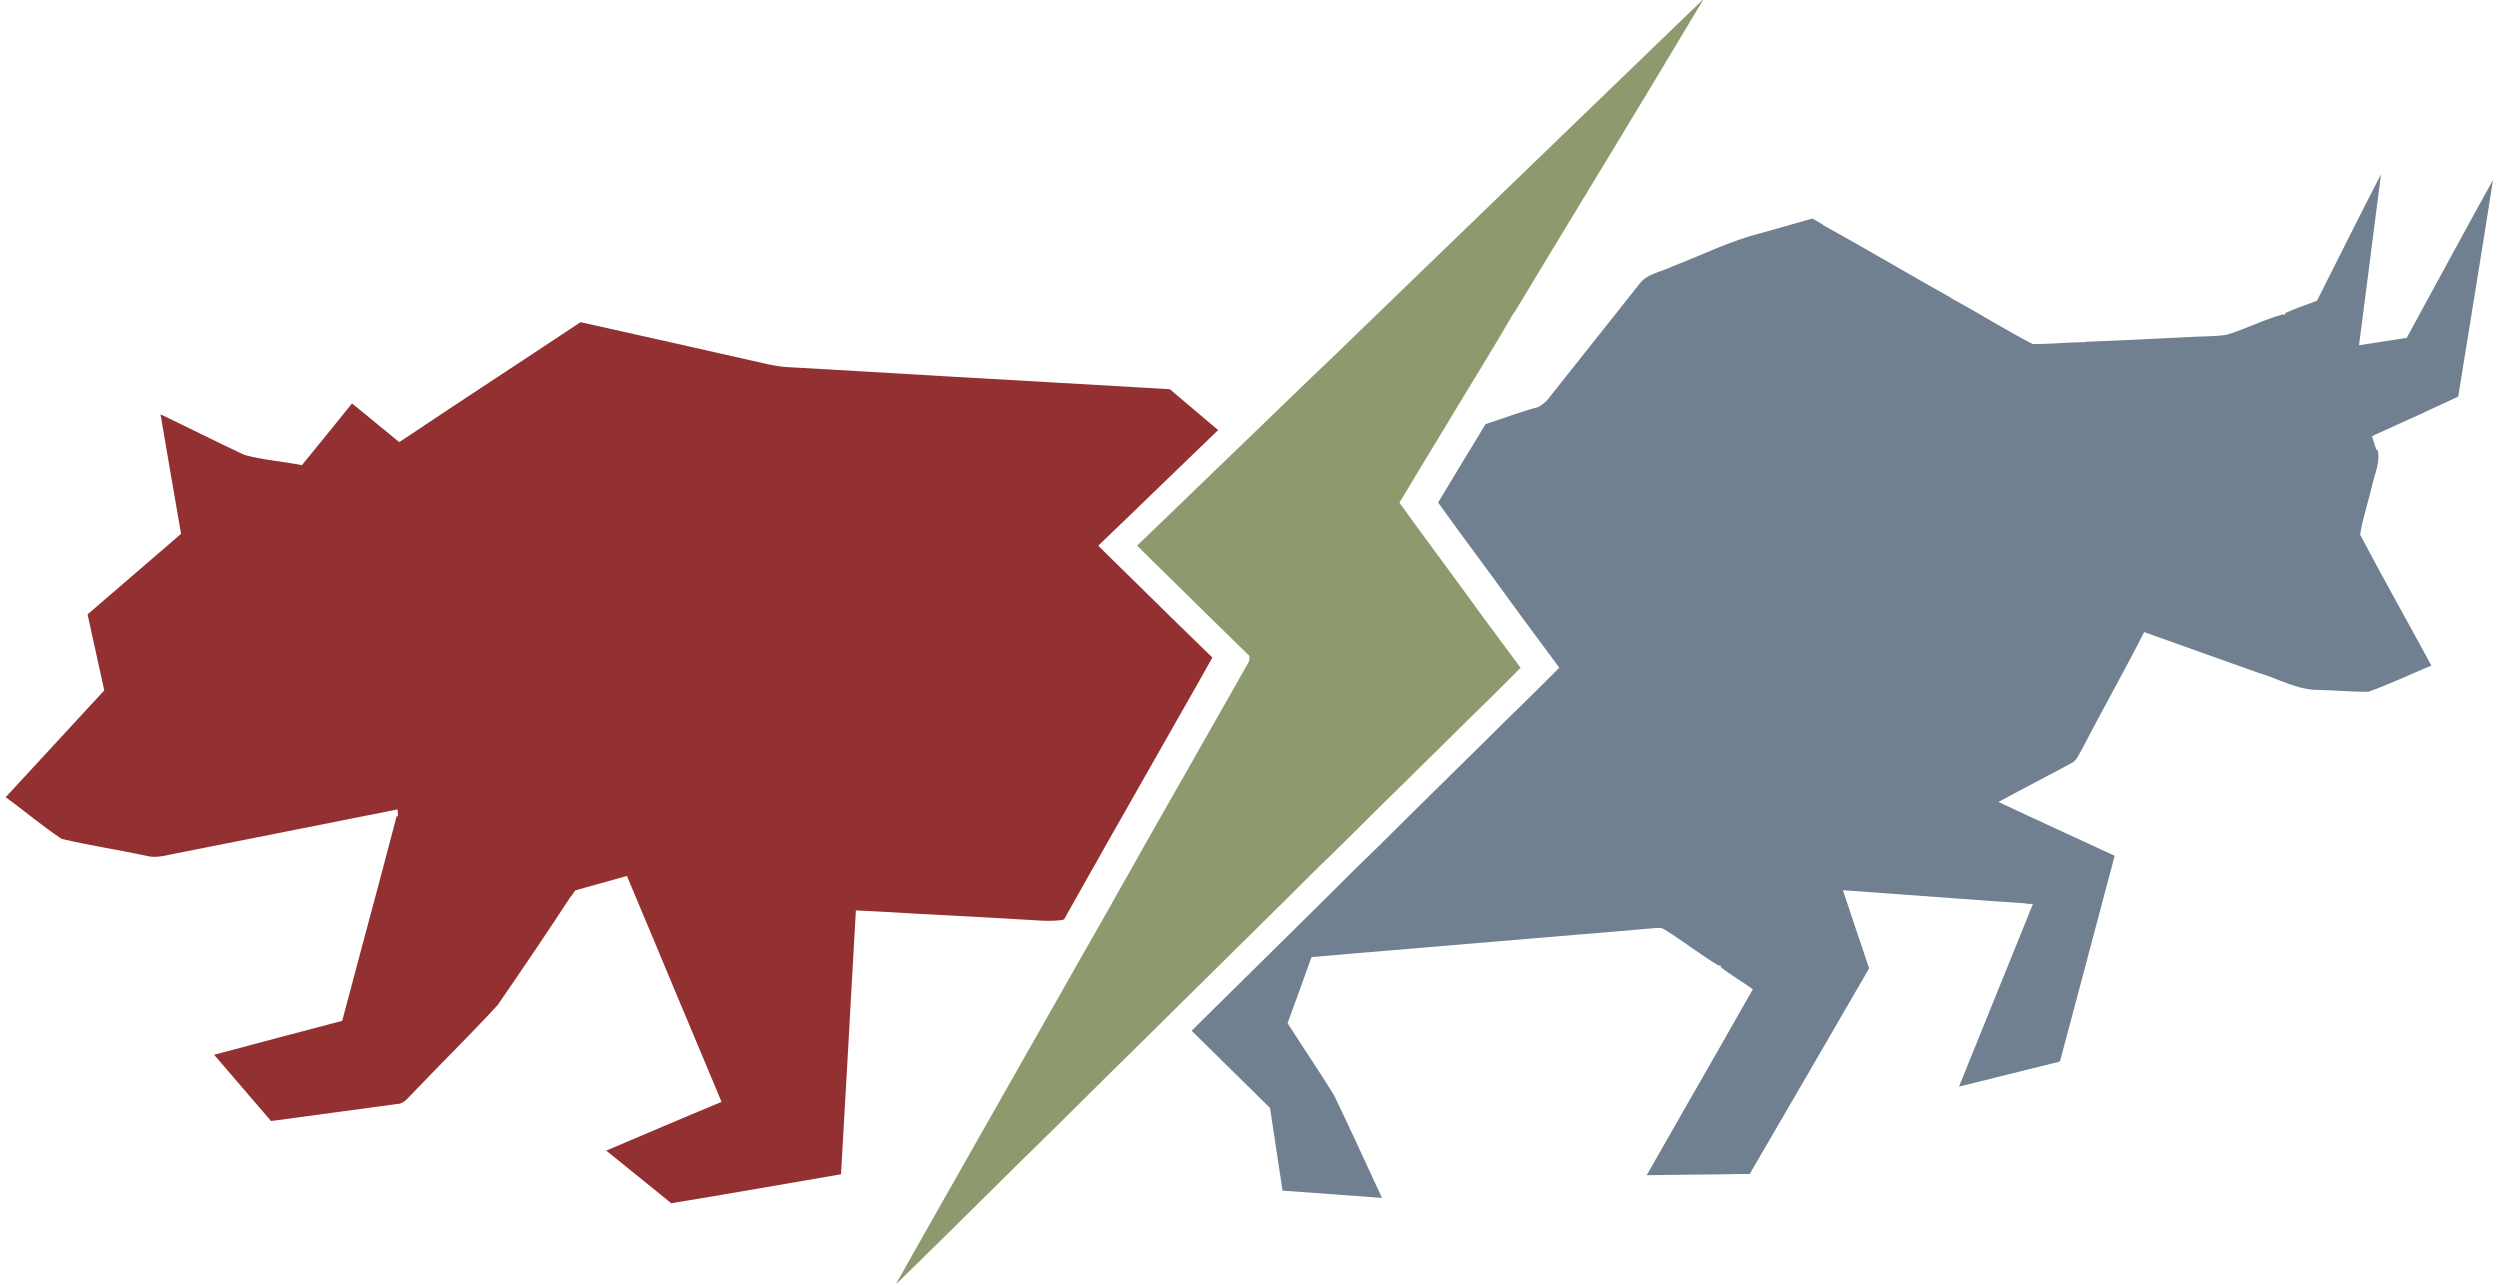
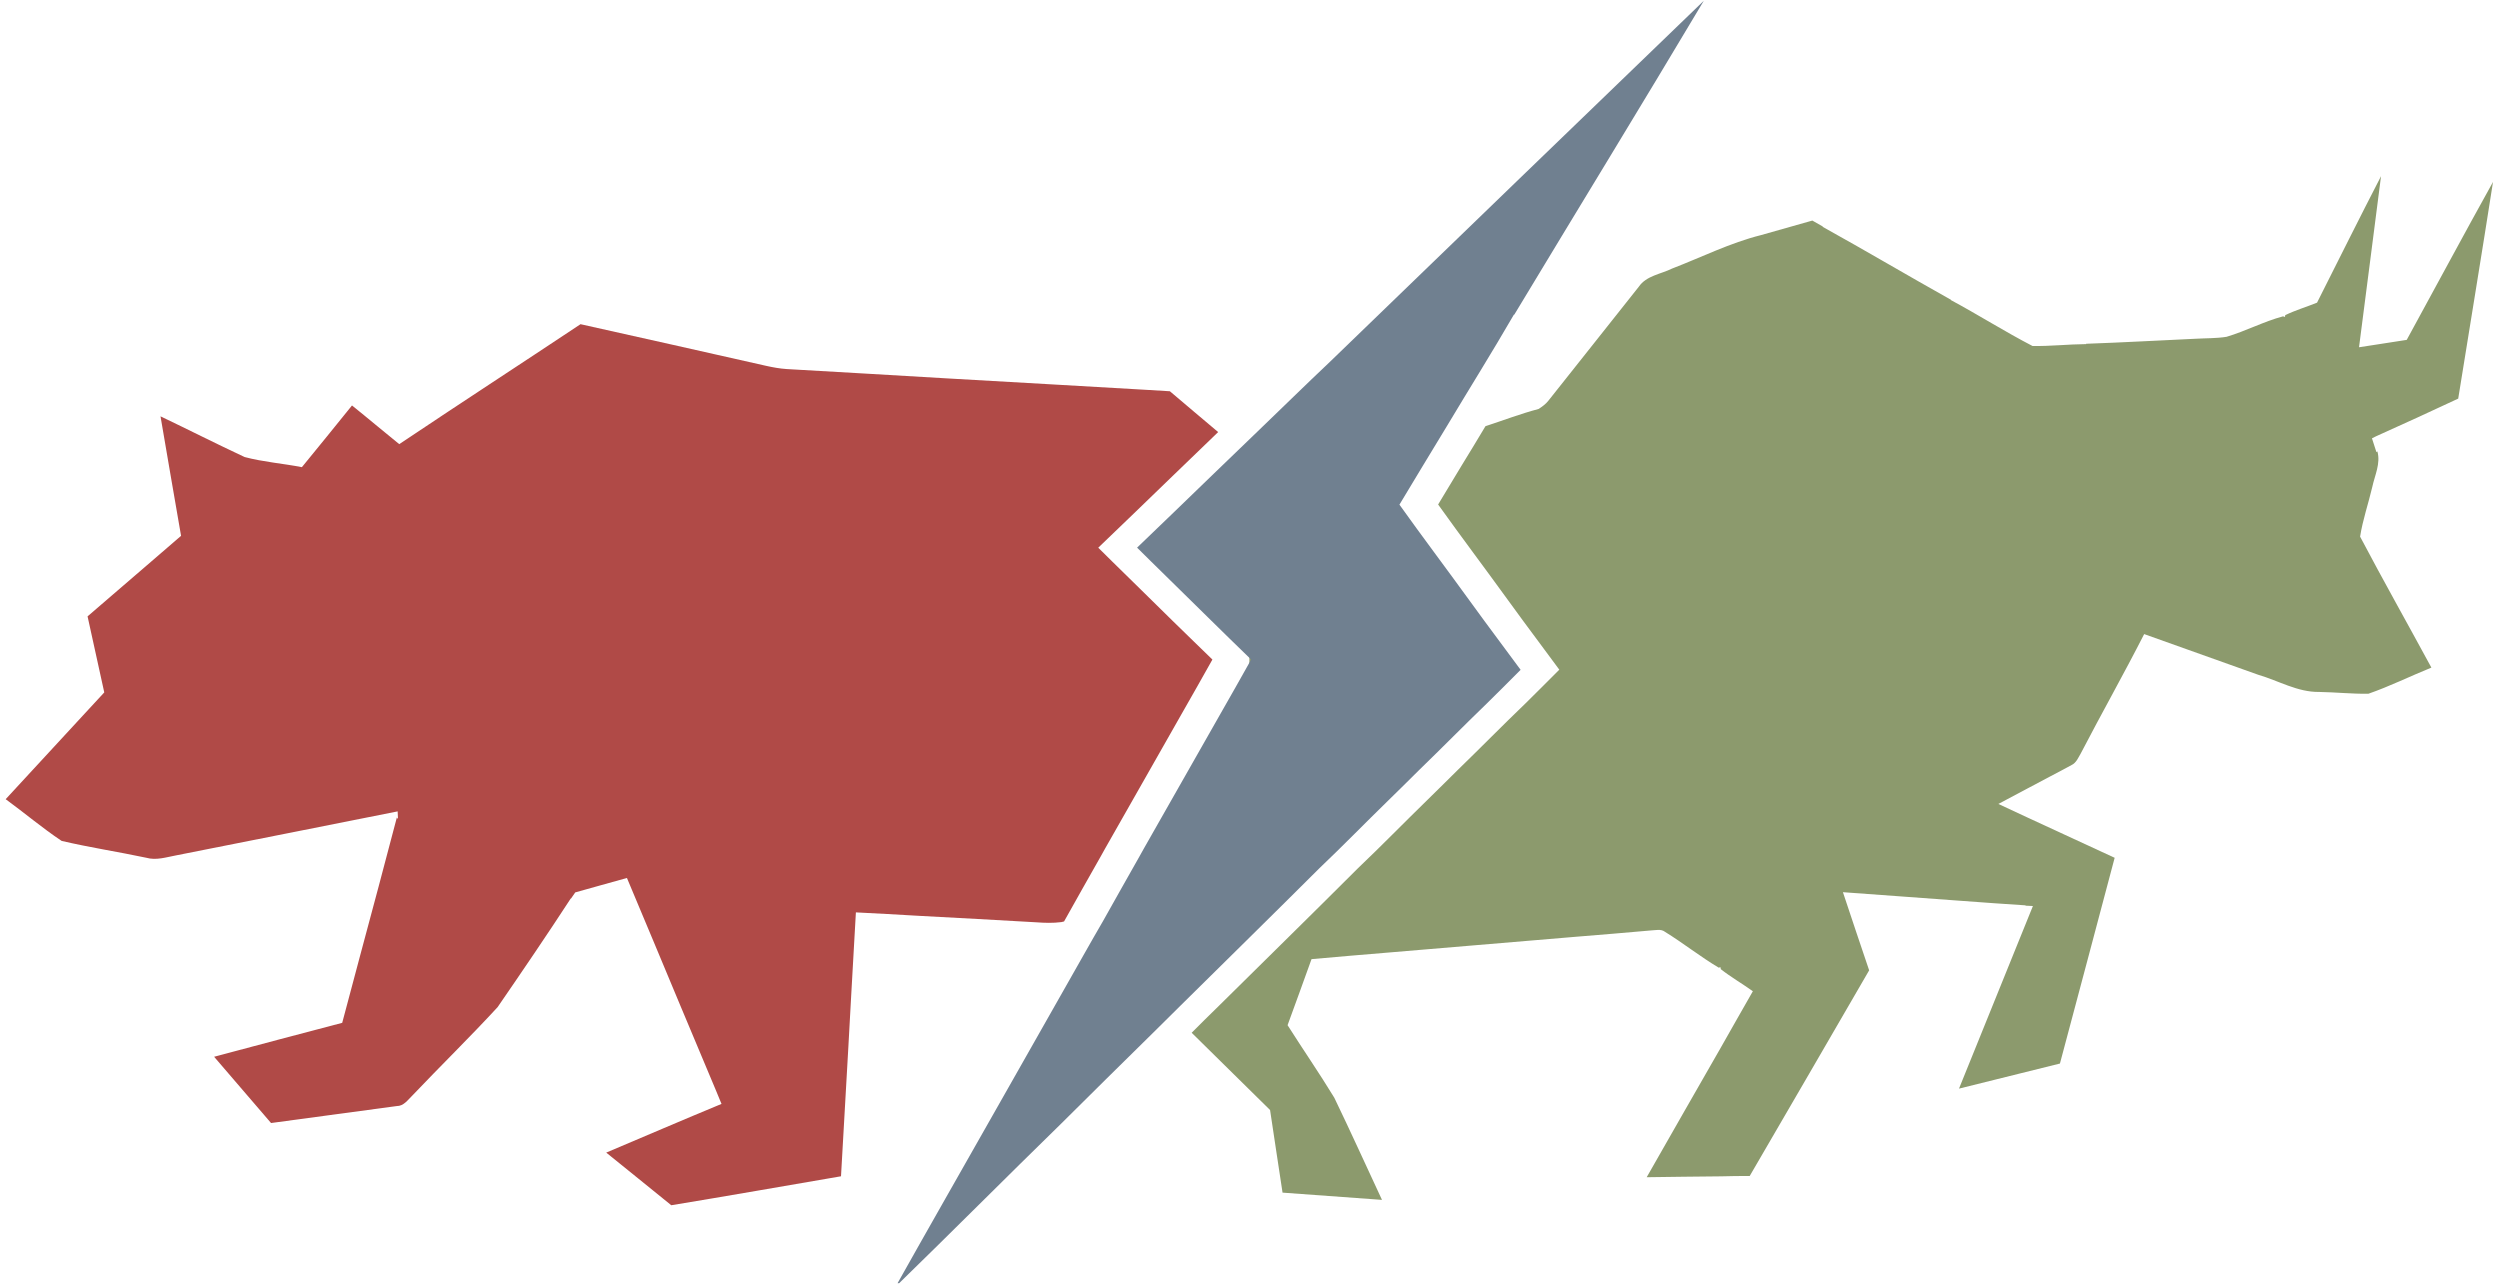
<svg xmlns="http://www.w3.org/2000/svg" width="665" zoomAndPan="magnify" viewBox="0 0 498.75 256.5" height="342" preserveAspectRatio="xMidYMid meet" version="1.0">
  <defs>
-     <clipPath id="5f5792fd02">
+     <clipPath id="94047b3c88">
      <path d="M 249.25 120.594 L 264.066 120.594 L 264.066 135.406 L 249.25 135.406 Z M 249.25 120.594 " clip-rule="nonzero" />
    </clipPath>
-     <clipPath id="e7928efba8">
+     <clipPath id="82bee50fd8">
      <path d="M 1.133 64 L 244 64 L 244 241 L 1.133 241 Z M 1.133 64 " clip-rule="nonzero" />
    </clipPath>
-     <clipPath id="fbf2c7309b">
-       <path d="M 237 34 L 497.414 34 L 497.414 239 L 237 239 Z M 237 34 " clip-rule="nonzero" />
+     <clipPath id="0f660eebda">
+       <path d="M 237 35 L 497.414 35 L 497.414 240 L 237 240 Z M 237 35 " clip-rule="nonzero" />
    </clipPath>
-     <clipPath id="212de9c4fd">
+     <clipPath id="f8faf15406">
      <path d="M 178 0 L 340 0 L 340 256 L 178 256 Z M 178 0 " clip-rule="nonzero" />
    </clipPath>
  </defs>
-   <g clip-path="url(#5f5792fd02)">
+   <g clip-path="url(#94047b3c88)">
    <path fill="#8c9a6d" d="M 249.25 120.594 L 264.066 120.594 L 264.066 135.406 L 249.25 135.406 Z M 249.25 120.594 " fill-opacity="1" fill-rule="nonzero" />
  </g>
-   <g clip-path="url(#e7928efba8)">
-     <path fill="#933031" d="M 237.457 126.887 C 238.93 128.32 240.402 129.75 241.875 131.184 C 237.727 138.609 233.457 145.965 229.285 153.379 C 226.355 158.555 223.41 163.719 220.469 168.883 C 220.16 169.418 219.867 169.969 219.559 170.516 C 217.137 174.824 214.676 179.105 212.281 183.426 L 211.73 183.562 C 210.07 183.773 208.398 183.723 206.754 183.602 C 198.914 183.133 191.074 182.73 183.234 182.305 C 179.074 182.051 174.914 181.836 170.75 181.621 C 170.617 183.961 170.469 186.316 170.352 188.656 C 170.004 195.227 169.586 201.797 169.254 208.367 C 168.746 216.996 168.262 225.625 167.781 234.266 C 156.488 236.207 145.211 238.188 133.918 240.047 C 129.609 236.516 125.25 233.062 120.941 229.543 C 128.609 226.305 136.246 223.016 143.941 219.832 C 143.578 218.949 143.23 218.09 142.871 217.234 C 140.488 211.523 138.094 205.824 135.684 200.109 C 132.18 191.656 128.609 183.215 125.074 174.758 C 121.637 175.695 118.199 176.684 114.762 177.633 C 114.48 178.035 114.199 178.422 113.93 178.84 L 113.852 178.863 C 109.102 186.156 104.203 193.355 99.27 200.523 C 93.73 206.547 87.855 212.273 82.211 218.211 C 81.328 219.07 80.523 220.273 79.145 220.258 C 70.785 221.371 62.422 222.52 54.074 223.645 C 50.289 219.242 46.516 214.828 42.715 210.426 C 51.211 208.125 59.746 205.918 68.27 203.656 C 69.473 199.176 70.664 194.68 71.855 190.195 C 74.316 181.031 76.777 171.867 79.172 162.691 L 79.398 162.984 C 79.387 162.609 79.348 161.848 79.332 161.473 C 64.602 164.43 49.859 167.305 35.129 170.25 C 33.164 170.609 31.156 171.293 29.164 170.719 C 23.555 169.527 17.871 168.672 12.293 167.359 C 8.438 164.789 4.879 161.766 1.133 159.039 C 6.27 153.473 11.41 147.895 16.559 142.328 C 17.977 140.789 19.395 139.262 20.801 137.738 C 19.691 132.68 18.566 127.625 17.469 122.566 C 21.672 118.941 25.871 115.328 30.07 111.715 C 32.094 109.977 34.113 108.25 36.121 106.5 C 34.727 98.551 33.391 90.605 32.023 82.656 C 37.633 85.332 43.172 88.156 48.801 90.777 C 52.535 91.77 56.43 92.062 60.227 92.797 C 63.559 88.703 66.918 84.625 70.223 80.488 C 73.395 83.031 76.496 85.668 79.652 88.211 C 91.656 80.156 103.777 72.289 115.816 64.273 C 128.18 67.043 140.543 69.785 152.891 72.598 C 154.215 72.891 155.555 73.133 156.918 73.227 C 167.566 73.84 178.203 74.441 188.852 75.086 C 202.207 75.82 215.543 76.637 228.895 77.387 C 230.395 77.465 231.895 77.547 233.391 77.652 C 236.574 80.395 239.828 83.07 243.023 85.801 C 240.055 88.664 237.082 91.516 234.129 94.375 C 229.137 99.219 224.121 104.051 219.102 108.867 C 220 109.762 220.895 110.66 221.805 111.543 C 225.844 115.461 229.832 119.449 233.859 123.383 C 235.062 124.547 236.254 125.711 237.457 126.887 Z M 237.457 126.887 " fill-opacity="1" fill-rule="nonzero" />
+   <g clip-path="url(#82bee50fd8)">
+     <path fill="#b04a47" d="M 237.457 127.289 C 238.93 128.719 240.402 130.152 241.875 131.582 C 237.727 139.008 233.457 146.367 229.285 153.777 C 226.355 158.957 223.41 164.121 220.469 169.285 C 220.16 169.82 219.867 170.367 219.559 170.918 C 217.137 175.223 214.676 179.504 212.281 183.828 L 211.73 183.961 C 210.07 184.176 208.398 184.121 206.754 184 C 198.914 183.531 191.074 183.133 183.234 182.703 C 179.074 182.449 174.914 182.234 170.75 182.02 C 170.617 184.363 170.469 186.719 170.352 189.059 C 170.004 195.629 169.586 202.195 169.254 208.766 C 168.746 217.395 168.262 226.023 167.781 234.668 C 156.488 236.605 145.211 238.586 133.918 240.445 C 129.609 236.914 125.25 233.461 120.941 229.945 C 128.609 226.707 136.246 223.414 143.941 220.23 C 143.578 219.348 143.23 218.492 142.871 217.637 C 140.488 211.922 138.094 206.223 135.684 200.512 C 132.18 192.055 128.609 183.613 125.074 175.156 C 121.637 176.094 118.199 177.086 114.762 178.035 C 114.48 178.434 114.199 178.824 113.93 179.238 L 113.852 179.266 C 109.102 186.555 104.203 193.754 99.27 200.926 C 93.73 206.945 87.855 212.672 82.211 218.613 C 81.328 219.469 80.523 220.672 79.145 220.66 C 70.785 221.77 62.422 222.922 54.074 224.043 C 50.289 219.641 46.516 215.227 42.715 210.824 C 51.211 208.523 59.746 206.316 68.27 204.055 C 69.473 199.574 70.664 195.078 71.855 190.598 C 74.316 181.434 76.777 172.27 79.172 163.09 L 79.398 163.383 C 79.387 163.008 79.348 162.246 79.332 161.871 C 64.602 164.828 49.859 167.707 35.129 170.648 C 33.164 171.012 31.156 171.691 29.164 171.117 C 23.555 169.926 17.871 169.07 12.293 167.758 C 8.438 165.191 4.879 162.168 1.133 159.438 C 6.27 153.871 11.41 148.293 16.559 142.727 C 17.977 141.188 19.395 139.664 20.801 138.137 C 19.691 133.082 18.566 128.023 17.469 122.965 C 21.672 119.34 25.871 115.727 30.07 112.117 C 32.094 110.375 34.113 108.652 36.121 106.898 C 34.727 98.949 33.391 91.004 32.023 83.059 C 37.633 85.734 43.172 88.555 48.801 91.18 C 52.535 92.168 56.43 92.461 60.227 93.199 C 63.559 89.105 66.918 85.023 70.223 80.891 C 73.395 83.43 76.496 86.066 79.652 88.609 C 91.656 80.555 103.777 72.688 115.816 64.676 C 128.18 67.445 140.543 70.188 152.891 72.996 C 154.215 73.289 155.555 73.531 156.918 73.625 C 167.566 74.242 178.203 74.844 188.852 75.484 C 202.207 76.219 215.543 77.035 228.895 77.785 C 230.395 77.867 231.895 77.945 233.391 78.055 C 236.574 80.797 239.828 83.473 243.023 86.199 C 240.055 89.062 237.082 91.914 234.129 94.777 C 229.137 99.621 224.121 104.449 219.102 109.266 C 220 110.164 220.895 111.059 221.805 111.941 C 225.844 115.863 229.832 119.848 233.859 123.781 C 235.062 124.945 236.254 126.109 237.457 127.289 Z M 237.457 127.289 " fill-opacity="1" fill-rule="nonzero" />
  </g>
-   <g clip-path="url(#fbf2c7309b)">
-     <path fill="#708090" d="M 474.039 86.629 C 473.836 86.738 473.422 86.938 473.207 87.047 C 473.488 87.953 473.797 88.863 474.09 89.789 L 474.293 89.668 C 474.961 92.074 473.77 94.418 473.273 96.73 C 472.5 100.051 471.363 103.301 470.84 106.66 C 475.457 115.422 480.34 124.066 485.062 132.789 C 480.859 134.488 476.766 136.52 472.484 138.004 C 469.207 138.047 465.945 137.699 462.68 137.645 C 458.371 137.711 454.57 135.398 450.531 134.219 C 442.945 131.516 435.348 128.828 427.762 126.098 C 423.68 134.113 419.25 141.938 415.105 149.926 C 414.609 150.754 414.223 151.773 413.297 152.215 C 410.355 153.832 407.359 155.332 404.414 156.938 C 402.5 157.969 400.574 158.969 398.676 159.988 C 400.641 160.91 402.633 161.82 404.613 162.758 C 410.383 165.406 416.121 168.082 421.875 170.73 C 418.234 184.418 414.621 198.09 410.957 211.777 C 404.238 213.461 397.523 215.094 390.82 216.781 C 395.719 204.633 400.668 192.496 405.566 180.352 C 405.203 180.336 404.469 180.309 404.094 180.281 L 404.094 180.215 C 395.625 179.68 387.168 178.984 378.715 178.398 C 375.02 178.129 371.34 177.848 367.664 177.594 C 369.387 182.797 371.141 187.988 372.895 193.18 C 364.961 206.867 357.027 220.555 349.066 234.215 C 347.18 234.215 345.293 234.215 343.418 234.281 C 338.457 234.309 333.492 234.402 328.516 234.453 C 333.426 225.891 338.281 217.289 343.219 208.738 C 345.359 204.926 347.539 201.152 349.695 197.355 C 347.594 195.844 345.332 194.543 343.301 192.953 L 343.23 192.551 L 342.883 192.645 C 339.207 190.449 335.82 187.762 332.168 185.5 C 331.352 184.871 330.309 185.191 329.387 185.219 C 324.328 185.688 319.258 186.074 314.188 186.504 C 307.082 187.105 299.977 187.695 292.875 188.297 C 282.465 189.207 272.043 190.008 261.648 190.945 C 260.098 195.359 258.449 199.723 256.871 204.125 C 259.949 208.98 263.215 213.703 266.195 218.602 C 269.449 225.344 272.539 232.18 275.707 238.977 C 269.102 238.496 262.492 238.027 255.867 237.531 C 255.051 232.031 254.184 226.547 253.379 221.047 C 248.176 215.91 242.945 210.785 237.738 205.637 C 239.547 203.816 241.363 202.023 243.199 200.23 C 252.441 191.094 261.727 181.996 270.906 172.816 C 275.602 168.348 280.125 163.707 284.766 159.184 C 286.801 157.219 288.793 155.199 290.812 153.219 C 295.348 148.816 299.777 144.309 304.34 139.918 C 306.586 137.684 308.848 135.465 311.082 133.203 C 309.664 131.289 308.262 129.375 306.84 127.477 C 304.82 124.773 302.828 122.059 300.848 119.328 C 296.23 112.945 291.484 106.66 286.906 100.25 C 288.473 97.68 290.023 95.086 291.578 92.504 C 293.195 89.883 294.773 87.258 296.352 84.625 C 299.883 83.473 303.363 82.137 306.961 81.184 C 307.672 80.719 308.379 80.223 308.902 79.539 C 314.895 71.941 320.957 64.406 326.938 56.809 C 328.449 54.59 331.34 54.293 333.598 53.168 C 339.484 50.91 345.172 48.047 351.312 46.508 C 354.727 45.543 358.137 44.555 361.562 43.605 C 362.242 43.992 362.938 44.395 363.637 44.781 L 363.637 44.863 C 372.211 49.609 380.652 54.613 389.215 59.406 L 389.215 59.473 C 394.688 62.414 399.957 65.758 405.484 68.621 C 409.055 68.688 412.617 68.273 416.188 68.246 L 416.188 68.18 C 423.492 67.926 430.785 67.512 438.074 67.176 C 440.109 67.059 442.168 67.125 444.203 66.789 C 448.043 65.652 451.613 63.738 455.469 62.711 L 455.844 62.828 L 455.91 62.469 C 457.957 61.477 460.152 60.836 462.25 59.98 C 466.492 51.562 470.691 43.121 475.016 34.746 C 473.582 46.133 472.07 57.504 470.625 68.875 C 471.629 68.715 472.648 68.555 473.676 68.41 C 475.832 68.074 477.984 67.738 480.141 67.406 C 485.891 56.902 491.539 46.348 497.355 35.898 C 495.109 50.32 492.727 64.715 490.414 79.125 C 484.969 81.668 479.512 84.184 474.039 86.629 Z M 474.039 86.629 " fill-opacity="1" fill-rule="nonzero" />
+   <g clip-path="url(#0f660eebda)">
+     <path fill="#8c9a6d" d="M 474.039 87.031 C 473.836 87.137 473.422 87.34 473.207 87.445 C 473.488 88.355 473.797 89.266 474.09 90.188 L 474.293 90.066 C 474.961 92.477 473.77 94.816 473.273 97.133 C 472.5 100.449 471.363 103.699 470.84 107.059 C 475.457 115.82 480.34 124.465 485.062 133.188 C 480.859 134.887 476.766 136.922 472.484 138.406 C 469.207 138.445 465.945 138.098 462.68 138.043 C 458.371 138.109 454.57 135.797 450.531 134.621 C 442.945 131.918 435.348 129.227 427.762 126.5 C 423.68 134.512 419.25 142.34 415.105 150.328 C 414.609 151.156 414.223 152.172 413.297 152.613 C 410.355 154.234 407.359 155.73 404.414 157.336 C 402.5 158.367 400.574 159.371 398.676 160.387 C 400.641 161.309 402.633 162.219 404.613 163.156 C 410.383 165.805 416.121 168.48 421.875 171.129 C 418.234 184.816 414.621 198.492 410.957 212.176 C 404.238 213.863 397.523 215.496 390.82 217.18 C 395.719 205.031 400.668 192.898 405.566 180.75 C 405.203 180.738 404.469 180.711 404.094 180.684 L 404.094 180.617 C 395.625 180.082 387.168 179.387 378.715 178.797 C 375.02 178.527 371.34 178.246 367.664 177.992 C 369.387 183.199 371.141 188.391 372.895 193.582 C 364.961 207.266 357.027 220.953 349.066 234.613 C 347.18 234.613 345.293 234.613 343.418 234.68 C 338.457 234.707 333.492 234.801 328.516 234.855 C 333.426 226.293 338.281 217.688 343.219 209.141 C 345.359 205.328 347.539 201.555 349.695 197.754 C 347.594 196.242 345.332 194.945 343.301 193.352 L 343.23 192.953 L 342.883 193.047 C 339.207 190.852 335.82 188.16 332.168 185.902 C 331.352 185.273 330.309 185.594 329.387 185.621 C 324.328 186.09 319.258 186.477 314.188 186.902 C 307.082 187.508 299.977 188.094 292.875 188.695 C 282.465 189.605 272.043 190.41 261.648 191.348 C 260.098 195.762 258.449 200.121 256.871 204.523 C 259.949 209.379 263.215 214.105 266.195 219 C 269.449 225.742 272.539 232.578 275.707 239.375 C 269.102 238.895 262.492 238.426 255.867 237.93 C 255.051 232.434 254.184 226.945 253.379 221.449 C 248.176 216.312 242.945 211.188 237.738 206.035 C 239.547 204.215 241.363 202.422 243.199 200.633 C 252.441 191.492 261.727 182.395 270.906 173.219 C 275.602 168.75 280.125 164.105 284.766 159.586 C 286.801 157.617 288.793 155.598 290.812 153.617 C 295.348 149.215 299.777 144.707 304.34 140.32 C 306.586 138.086 308.848 135.863 311.082 133.602 C 309.664 131.688 308.262 129.777 306.84 127.875 C 304.82 125.172 302.828 122.457 300.848 119.73 C 296.23 113.348 291.484 107.059 286.906 100.648 C 288.473 98.082 290.023 95.484 291.578 92.902 C 293.195 90.281 294.773 87.66 296.352 85.023 C 299.883 83.875 303.363 82.535 306.961 81.586 C 307.672 81.117 308.379 80.621 308.902 79.941 C 314.895 72.34 320.957 64.809 326.938 57.207 C 328.449 54.988 331.34 54.695 333.598 53.57 C 339.484 51.309 345.172 48.445 351.312 46.906 C 354.727 45.945 358.137 44.953 361.562 44.004 C 362.242 44.391 362.938 44.793 363.637 45.18 L 363.637 45.262 C 372.211 50.012 380.652 55.016 389.215 59.805 L 389.215 59.871 C 394.688 62.816 399.957 66.16 405.484 69.023 C 409.055 69.09 412.617 68.676 416.188 68.648 L 416.188 68.582 C 423.492 68.328 430.785 67.91 438.074 67.578 C 440.109 67.457 442.168 67.523 444.203 67.191 C 448.043 66.051 451.613 64.141 455.469 63.109 L 455.844 63.23 L 455.91 62.867 C 457.957 61.879 460.152 61.234 462.25 60.379 C 466.492 51.965 470.691 43.523 475.016 35.148 C 473.582 46.531 472.07 57.906 470.625 69.277 C 471.629 69.117 472.648 68.957 473.676 68.809 C 475.832 68.473 477.984 68.141 480.141 67.805 C 485.891 57.301 491.539 46.746 497.355 36.297 C 495.109 50.719 492.727 65.117 490.414 79.523 C 484.969 82.066 479.512 84.582 474.039 87.031 Z M 474.039 87.031 " fill-opacity="1" fill-rule="nonzero" />
  </g>
-   <g clip-path="url(#212de9c4fd)">
-     <path fill="#8c9a6d" d="M 299.121 127.504 C 300.539 129.402 301.945 131.316 303.363 133.23 C 301.141 135.477 298.883 137.711 296.621 139.945 C 292.07 144.332 287.645 148.844 283.094 153.246 C 281.074 155.223 279.094 157.246 277.047 159.211 C 272.406 163.734 267.883 168.375 263.188 172.844 C 253.996 182.023 244.711 191.121 235.477 200.258 C 233.645 202.051 231.824 203.855 230.02 205.664 C 223.891 211.711 217.75 217.73 211.664 223.805 C 200.625 234.574 189.75 245.52 178.684 256.273 C 185.227 244.609 191.875 232.996 198.473 221.344 C 203.168 213.062 207.863 204.781 212.559 196.512 C 215.051 192.148 217.484 187.762 220.012 183.426 C 222.406 179.105 224.883 174.824 227.289 170.516 C 227.586 169.969 227.895 169.418 228.199 168.883 C 231.145 163.707 234.086 158.555 237.016 153.379 C 241.191 145.965 245.461 138.609 249.605 131.184 C 248.121 129.75 246.648 128.32 245.191 126.887 C 243.988 125.711 242.797 124.547 241.605 123.367 C 237.566 119.438 233.594 115.461 229.551 111.527 C 228.641 110.645 227.73 109.75 226.848 108.852 C 231.867 104.035 236.883 99.207 241.875 94.363 C 244.832 91.5 247.801 88.637 250.77 85.789 C 255.629 81.133 260.418 76.41 265.312 71.793 C 290.145 47.738 315.043 23.762 339.914 -0.254 C 327.434 20.688 314.695 41.477 302.105 62.359 L 302.012 62.387 C 297.676 69.879 293.074 77.227 288.633 84.652 C 287.055 87.285 285.461 89.91 283.855 92.531 C 282.305 95.113 280.754 97.707 279.188 100.277 C 283.762 106.684 288.512 112.973 293.129 119.355 C 295.109 122.086 297.102 124.801 299.121 127.504 Z M 299.121 127.504 " fill-opacity="1" fill-rule="nonzero" />
+   <g clip-path="url(#f8faf15406)">
+     <path fill="#708090" d="M 299.121 127.902 C 300.539 129.805 301.945 131.715 303.363 133.629 C 301.141 135.879 298.883 138.109 296.621 140.344 C 292.07 144.734 287.645 149.242 283.094 153.645 C 281.074 155.625 279.094 157.645 277.047 159.609 C 272.406 164.133 267.883 168.777 263.188 173.246 C 253.996 182.422 244.711 191.52 235.477 200.656 C 233.645 202.449 231.824 204.258 230.02 206.062 C 223.891 212.109 217.75 218.129 211.664 224.203 C 200.625 234.973 189.75 245.918 178.684 256.676 C 185.227 245.008 191.875 233.395 198.473 221.742 C 203.168 213.461 207.863 205.18 212.559 196.91 C 215.051 192.551 217.484 188.16 220.012 183.828 C 222.406 179.504 224.883 175.223 227.289 170.918 C 227.586 170.367 227.895 169.82 228.199 169.285 C 231.145 164.105 234.086 158.957 237.016 153.777 C 241.191 146.367 245.461 139.008 249.605 131.582 C 248.121 130.152 246.648 128.719 245.191 127.289 C 243.988 126.109 242.797 124.945 241.605 123.77 C 237.566 119.836 233.594 115.863 229.551 111.93 C 228.641 111.047 227.73 110.148 226.848 109.254 C 231.867 104.438 236.883 99.605 241.875 94.762 C 244.832 91.902 247.801 89.039 250.77 86.188 C 255.629 81.531 260.418 76.809 265.312 72.191 C 290.145 48.137 315.043 24.164 339.914 0.148 C 327.434 21.086 314.695 41.875 302.105 62.762 L 302.012 62.789 C 297.676 70.281 293.074 77.625 288.633 85.051 C 287.055 87.688 285.461 90.309 283.855 92.93 C 282.305 95.512 280.754 98.109 279.188 100.676 C 283.762 107.086 288.512 113.375 293.129 119.754 C 295.109 122.484 297.102 125.199 299.121 127.902 Z M 299.121 127.902 " fill-opacity="1" fill-rule="nonzero" />
  </g>
</svg>
